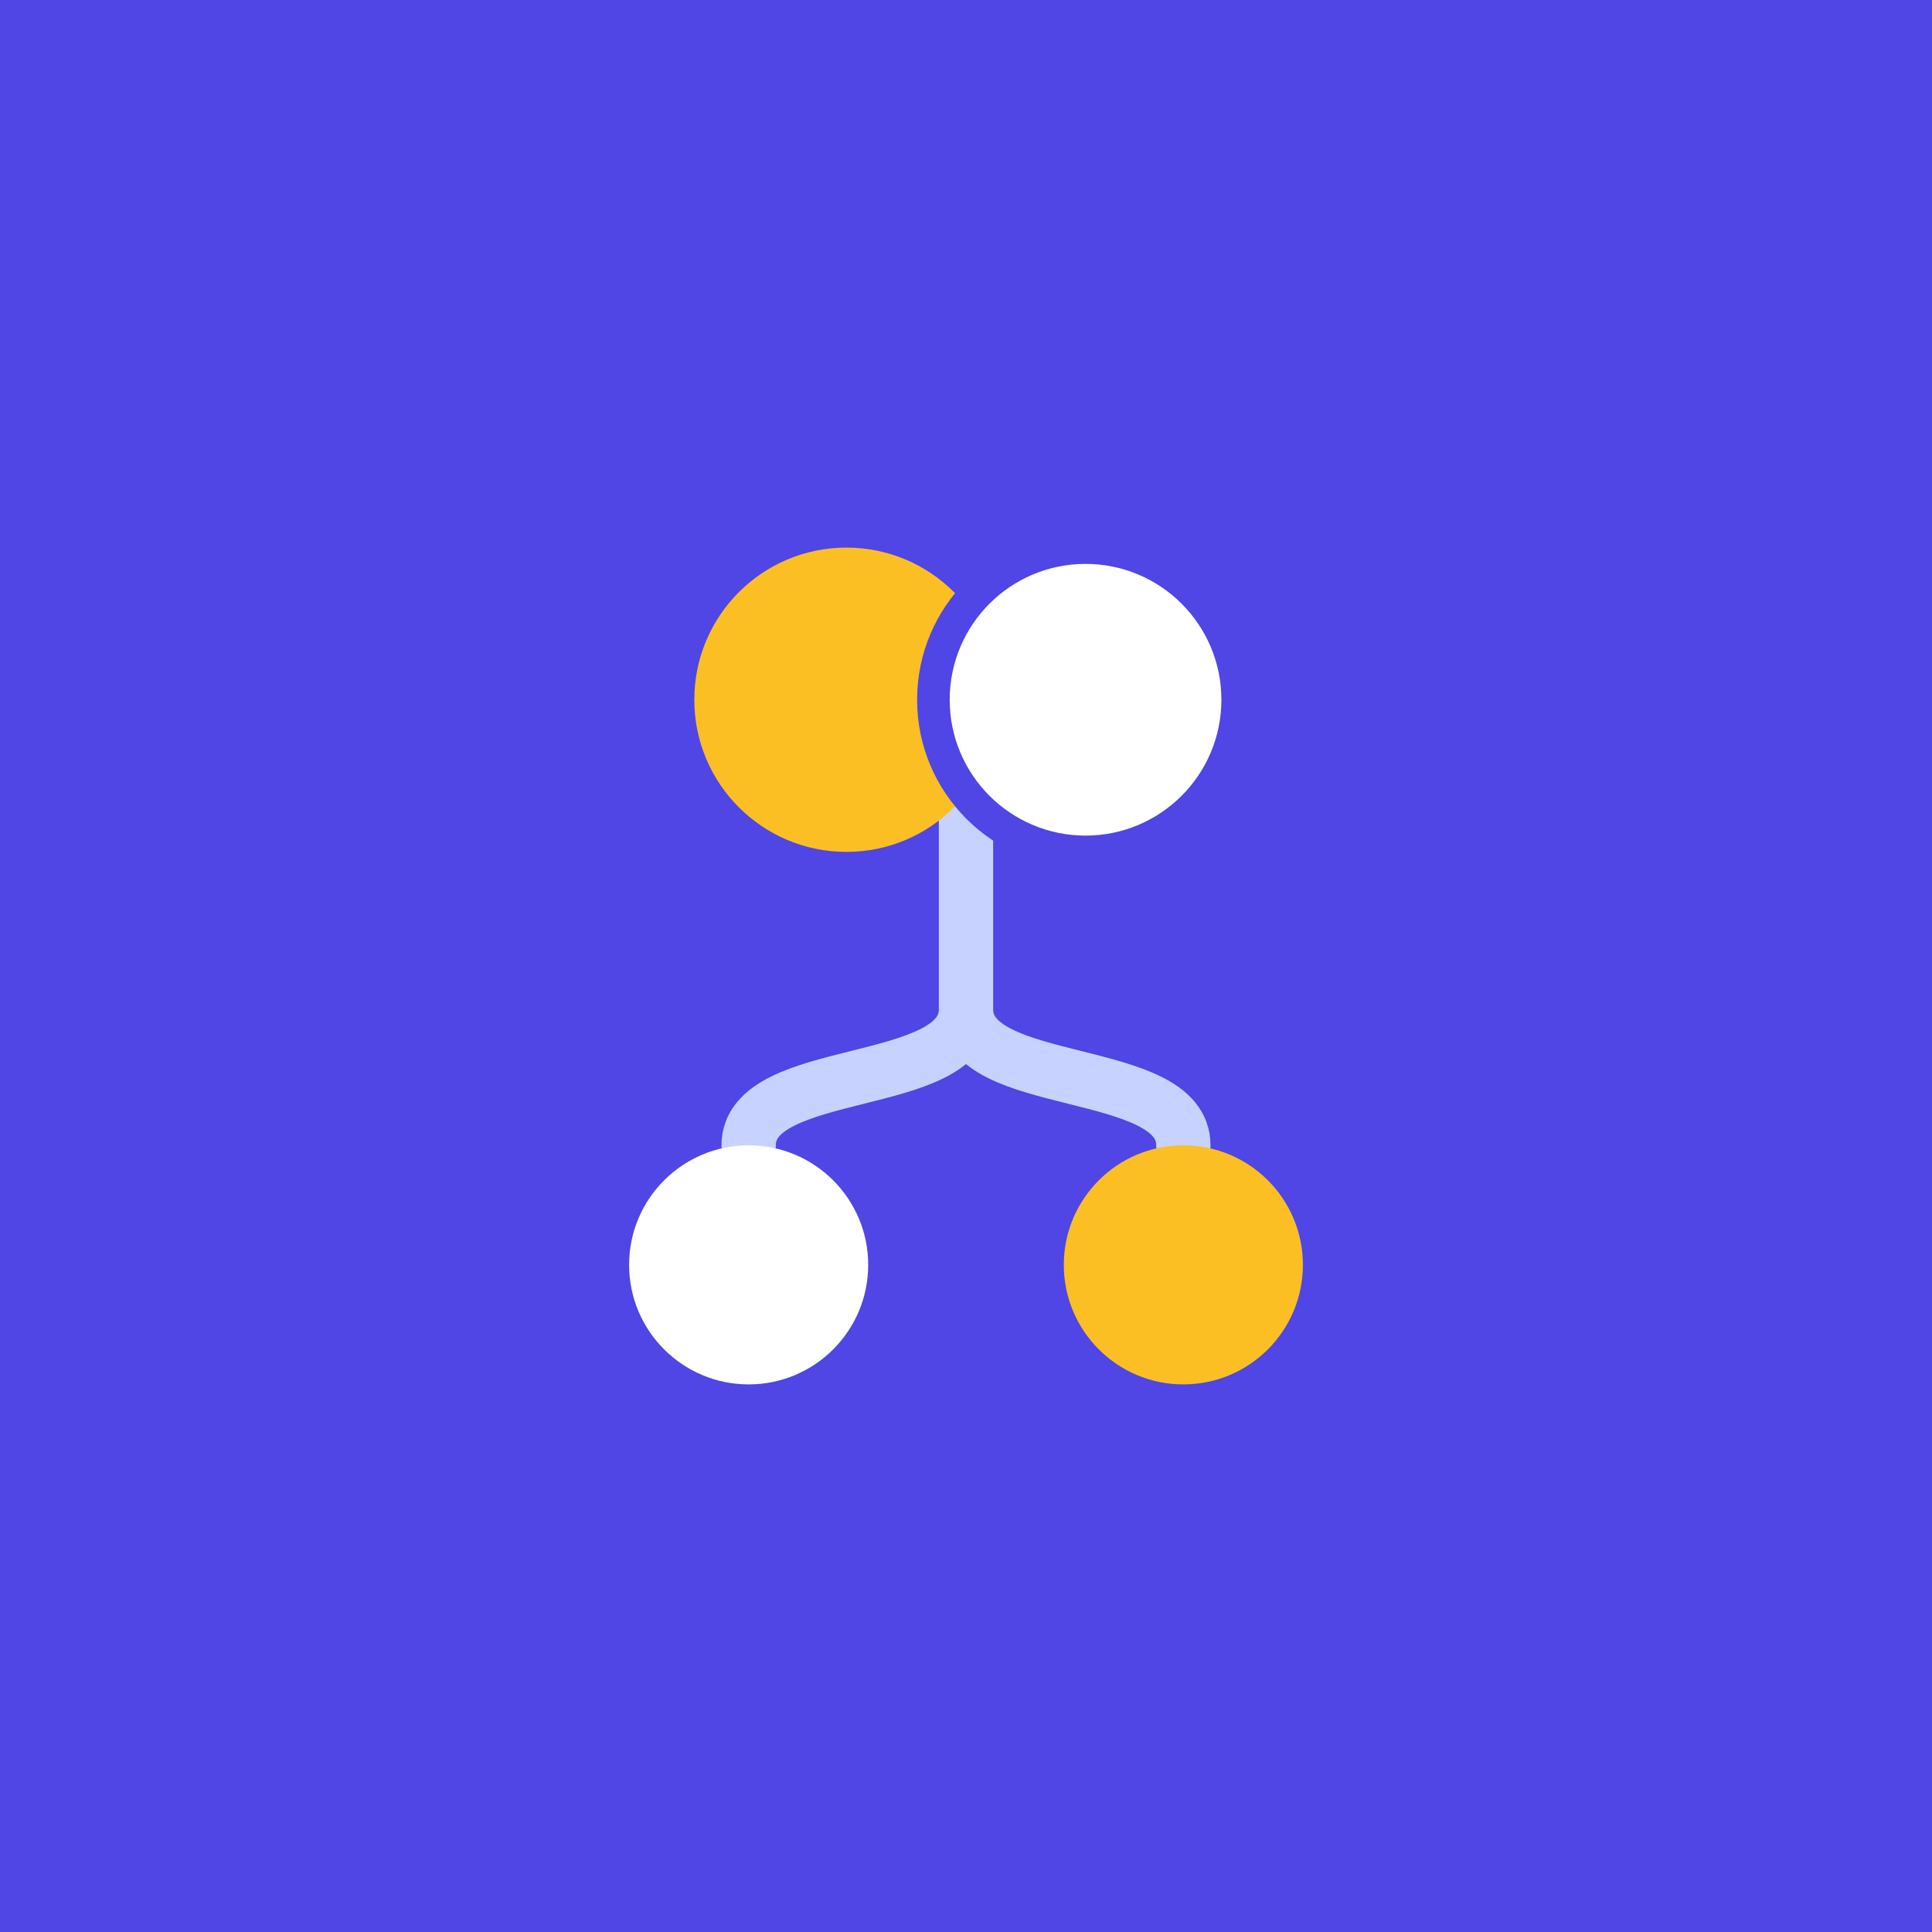
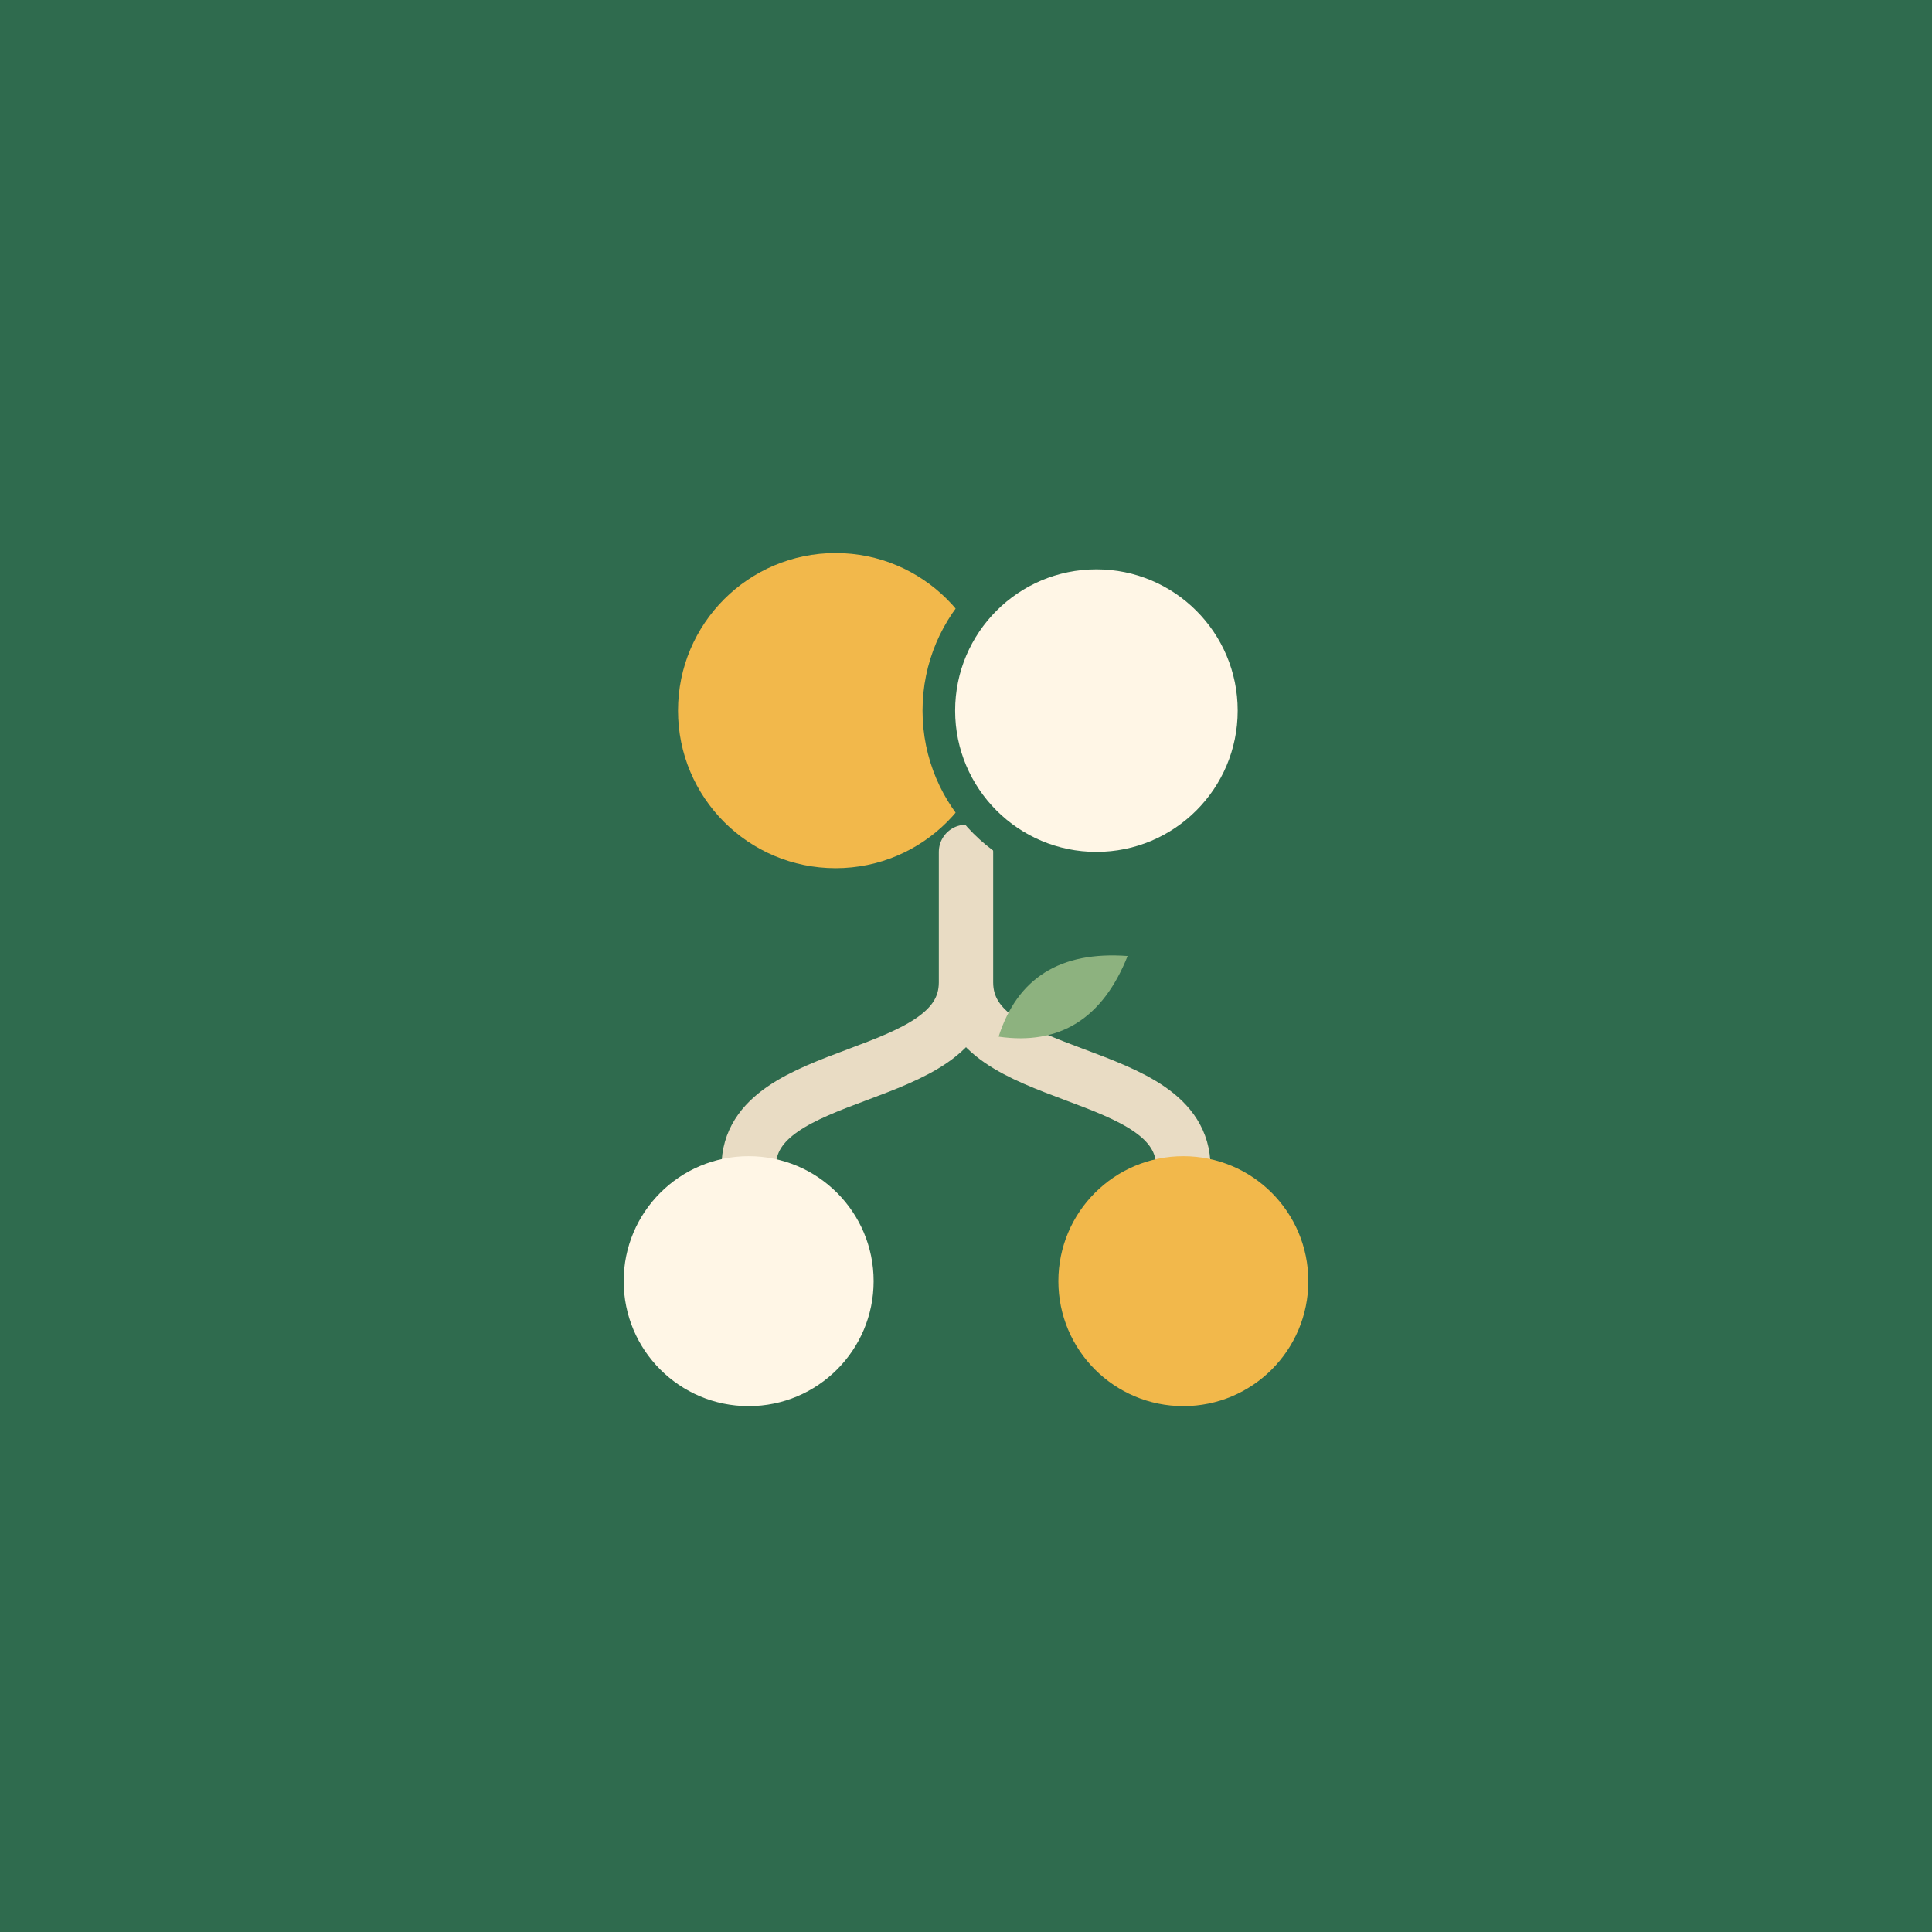
<svg xmlns="http://www.w3.org/2000/svg" viewBox="0 0 512 512">
-   <rect width="512" height="512" fill="#4f46e5" />
+   <rect width="512" height="512" fill="#2f6b4e" />
  <g transform="translate(256 256) scale(0.72) translate(-256 -256)">
-     <path d="M256 196V272M256 272C256 302 176 292 176 322M256 272C256 302 336 292 336 322" fill="none" stroke="#c7d2fe" stroke-width="20" stroke-linecap="round" />
-     <circle cx="212" cy="158" r="56" fill="#fbbf24" />
-     <circle cx="300" cy="158" r="56" fill="#ffffff" stroke="#4f46e5" stroke-width="12" />
-     <circle cx="176" cy="366" r="44" fill="#ffffff" />
-     <circle cx="336" cy="366" r="44" fill="#fbbf24" />
+     <path d="M256 214V262C256 300 176 292 176 330M256 262C256 300 336 292 336 330" fill="none" stroke="#e9dcc4" stroke-width="20" stroke-linecap="round" />
+     <path d="M0 0Q26 -22 56 0Q26 22 0 0Z" fill="#8db27f" transform="translate(268 282) rotate(-32)" />
+     <circle cx="208" cy="162" r="58" fill="#f2b84b" />
+     <circle cx="304" cy="162" r="58" fill="#fff6e6" stroke="#2f6b4e" stroke-width="12" />
+     <circle cx="176" cy="372" r="46" fill="#fff6e6" />
+     <circle cx="336" cy="372" r="46" fill="#f2b84b" />
  </g>
</svg>
